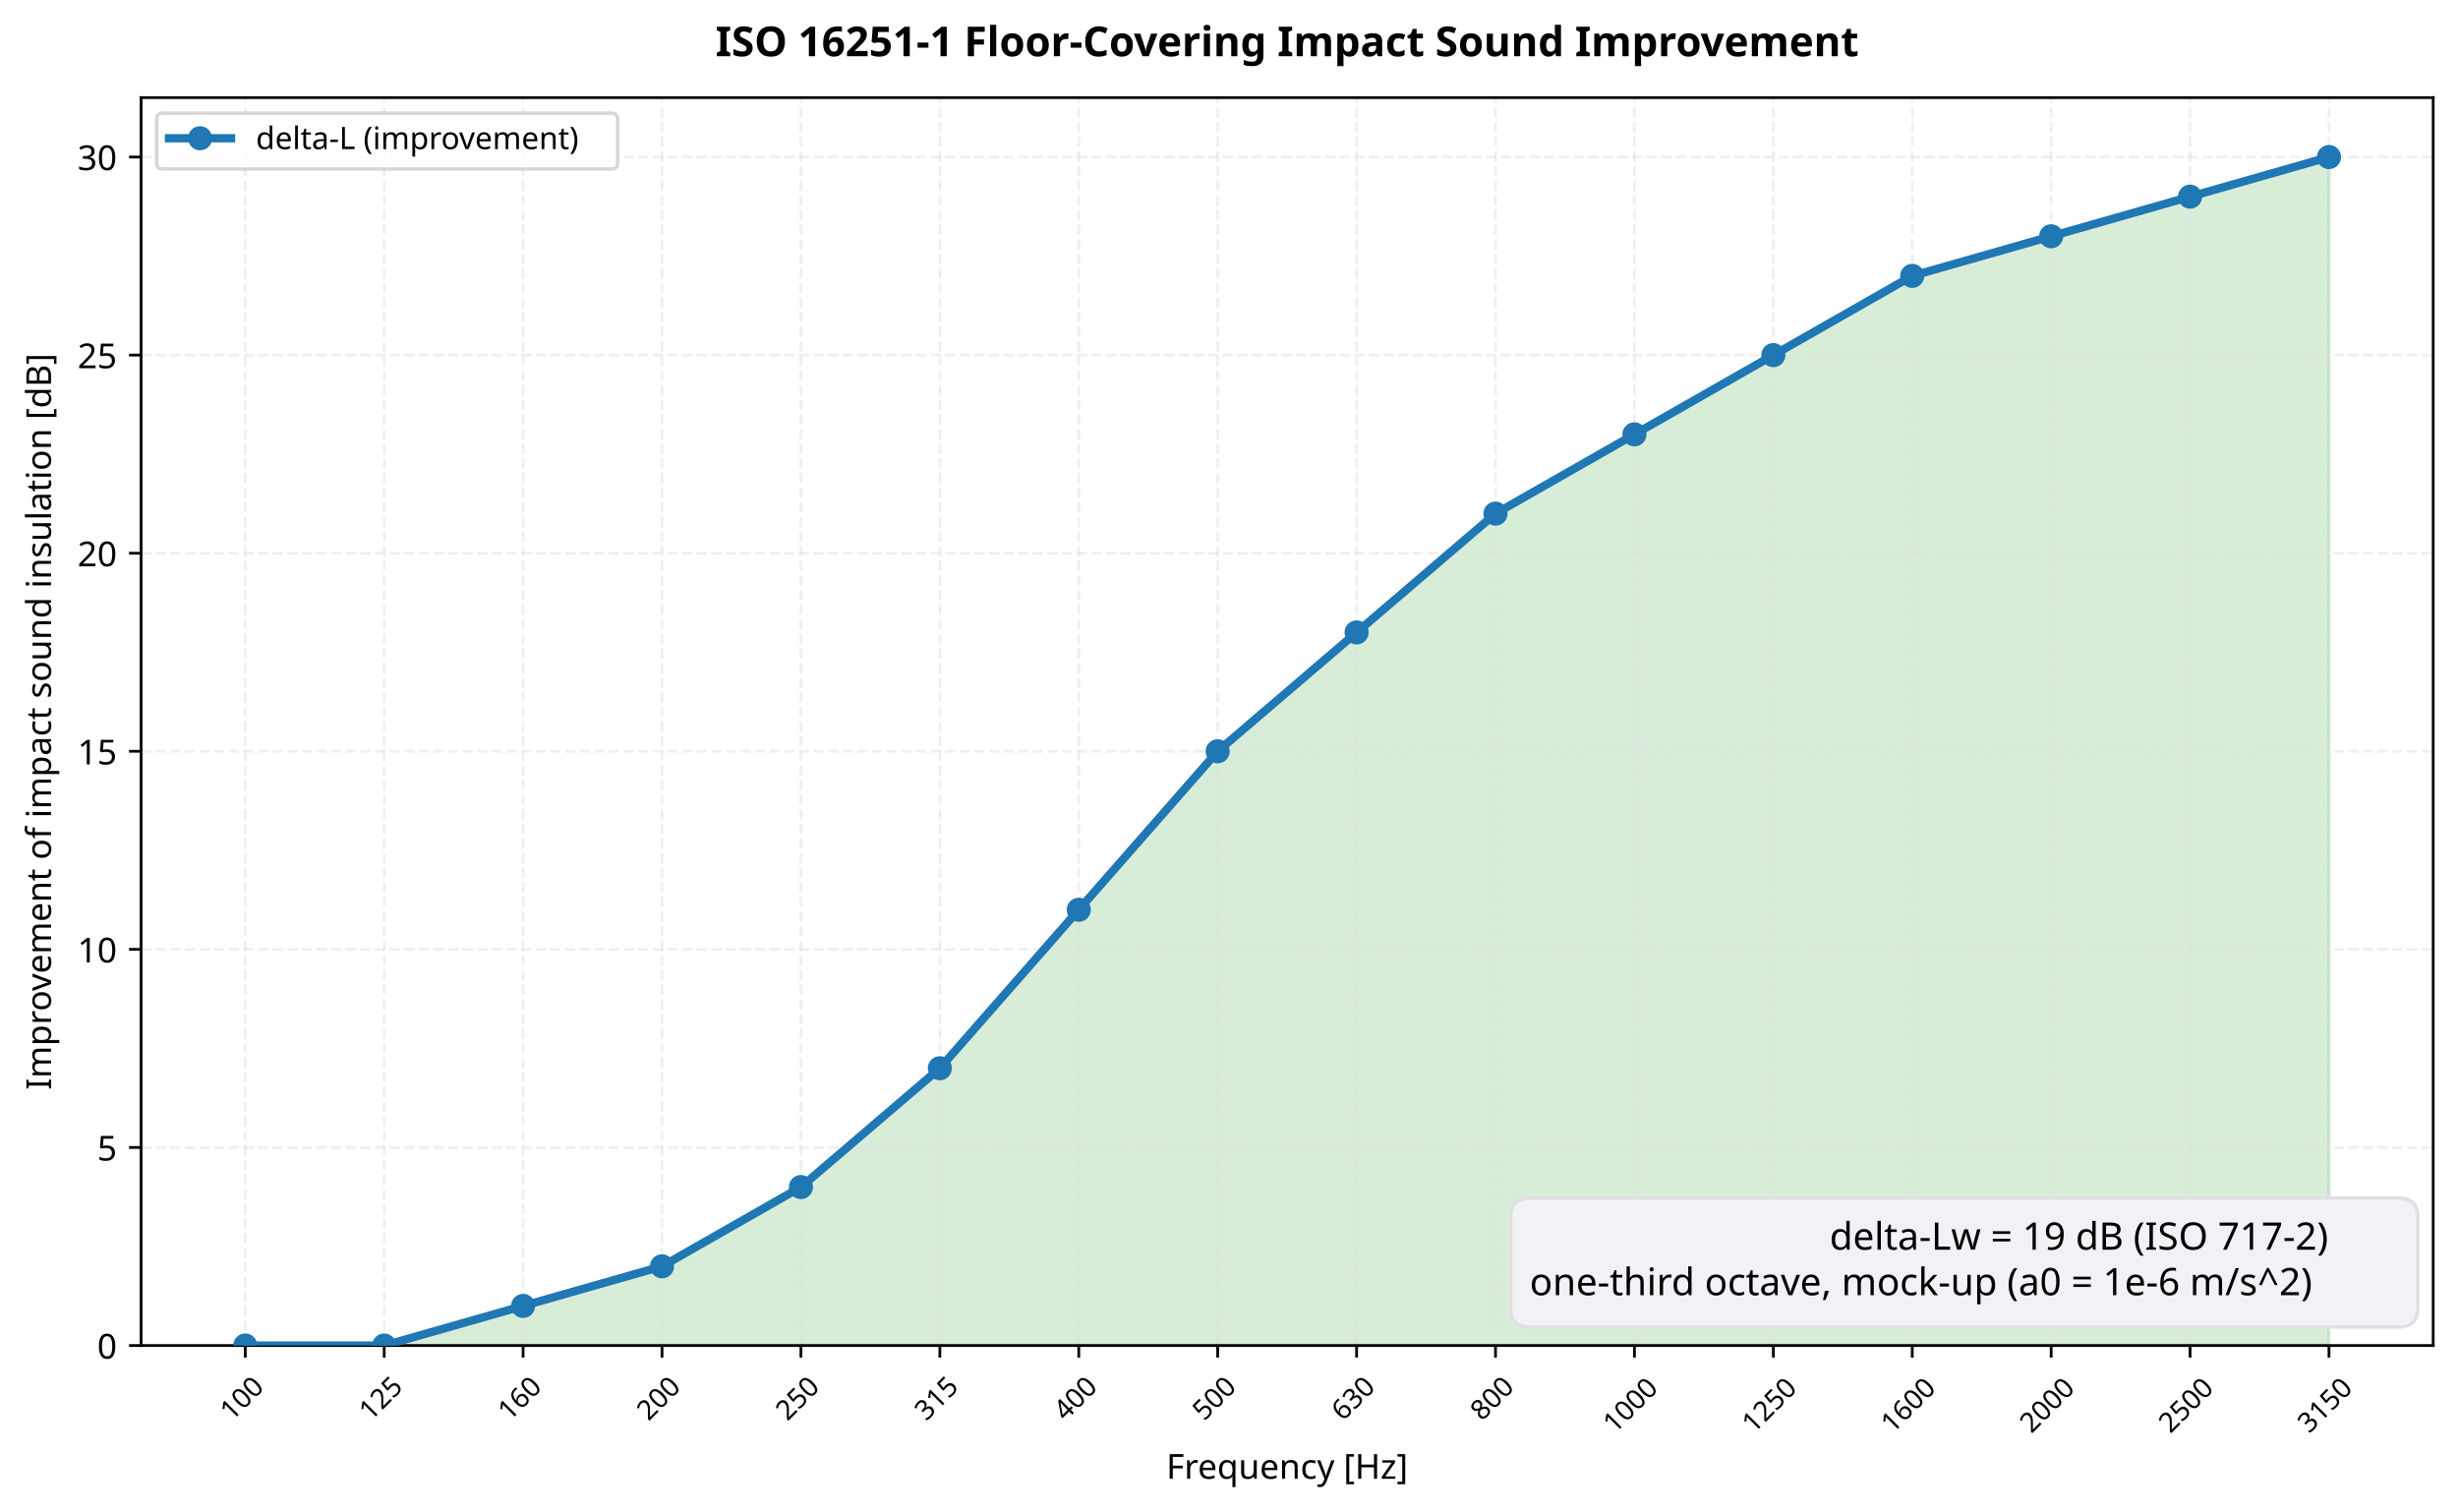
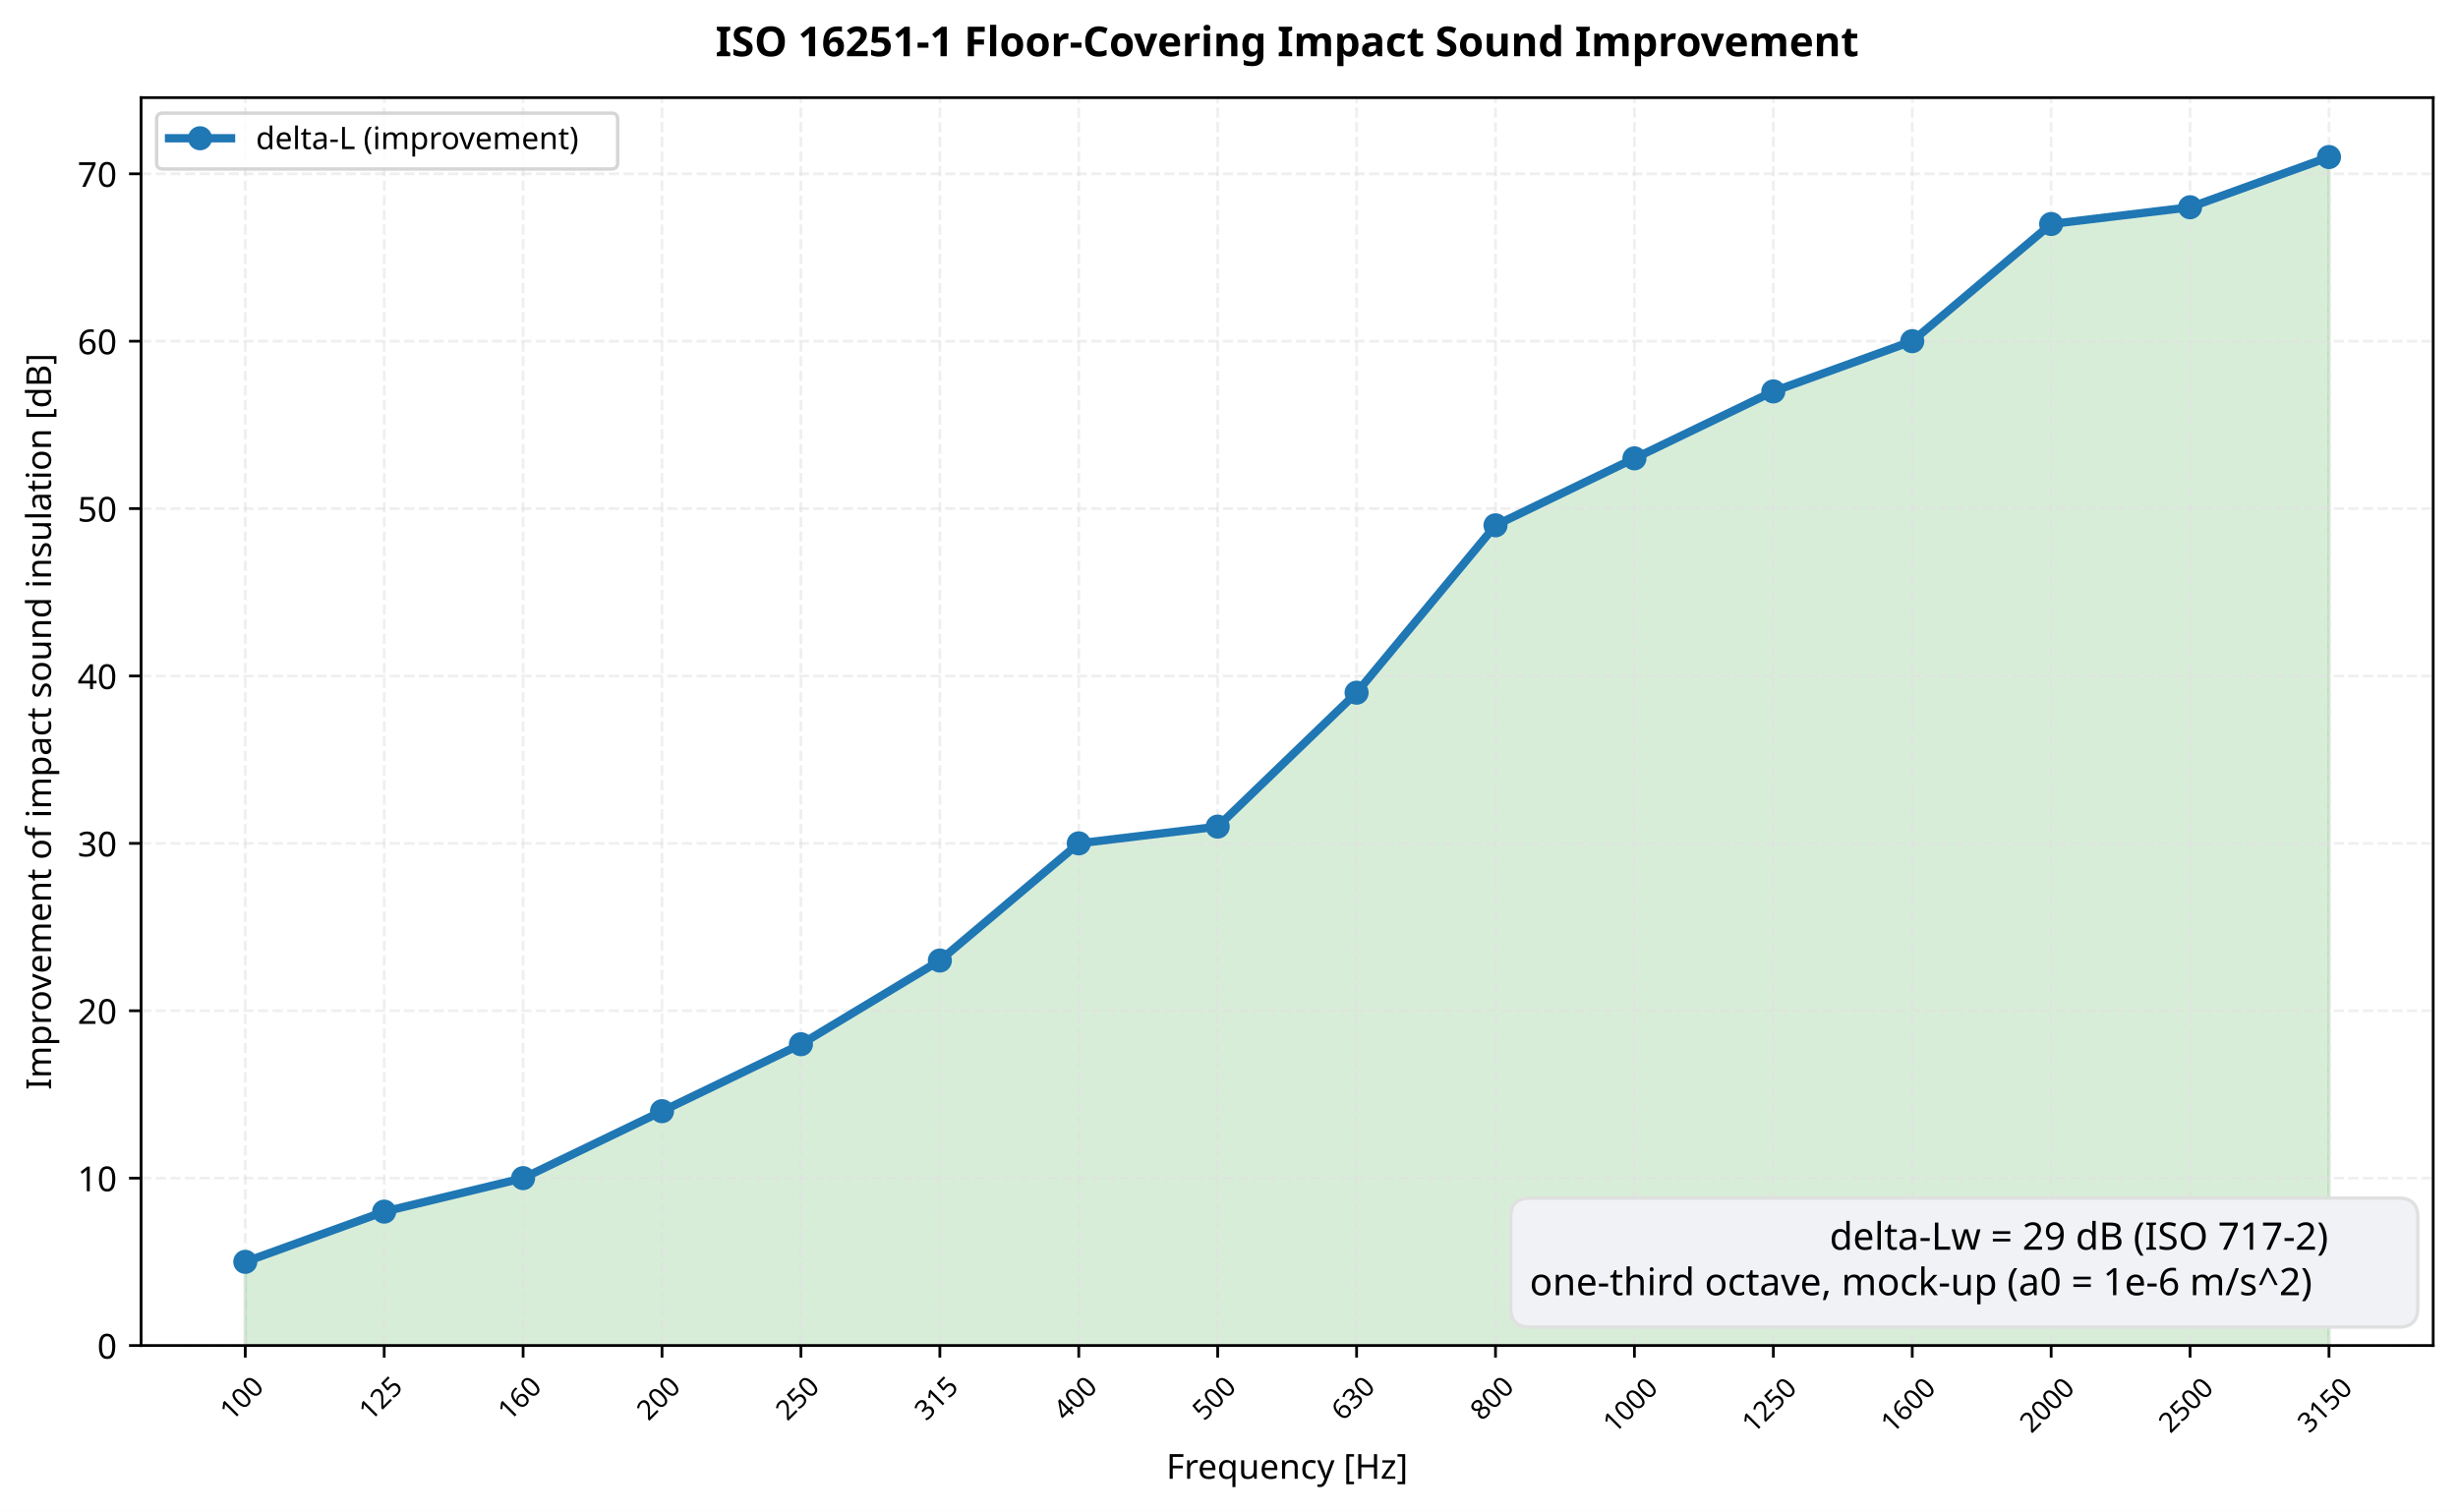
<svg xmlns="http://www.w3.org/2000/svg" xmlns:xlink="http://www.w3.org/1999/xlink" width="712.963pt" height="438.579pt" viewBox="0 0 712.963 438.579" version="1.1">
  <defs>
    <style type="text/css">*{stroke-linejoin: round; stroke-linecap: butt}</style>
  </defs>
  <g id="figure_1">
    <g id="patch_1">
      <path d="M -0 438.579  L 712.963 438.579  L 712.963 0  L -0 0  z " style="fill: #ffffff" />
    </g>
    <g id="axes_1">
      <g id="patch_2">
        <path d="M 40.926 390.325  L 705.763 390.325  L 705.763 28.318  L 40.926 28.318  z " style="fill: #ffffff" />
      </g>
      <g id="FillBetweenPolyCollection_1">
        <defs>
-           <path id="m3f6823597b" d="M 71.146 -48.254  L 71.146 -48.254  L 111.439 -48.254  L 151.732 -48.254  L 192.025 -48.254  L 232.318 -48.254  L 272.612 -48.254  L 312.905 -48.254  L 353.198 -48.254  L 393.491 -48.254  L 433.784 -48.254  L 474.078 -48.254  L 514.371 -48.254  L 554.664 -48.254  L 594.957 -48.254  L 635.25 -48.254  L 675.544 -48.254  L 675.544 -393.023  L 675.544 -393.023  L 635.25 -381.53  L 594.957 -370.038  L 554.664 -358.546  L 514.371 -335.561  L 474.078 -312.577  L 433.784 -289.592  L 393.491 -255.115  L 353.198 -220.638  L 312.905 -174.669  L 272.612 -128.7  L 232.318 -94.223  L 192.025 -71.239  L 151.732 -59.747  L 111.439 -48.254  L 71.146 -48.254  z " style="stroke: #2ca02c; stroke-opacity: 0.18" />
+           <path id="mdee3169e35" d="M 71.146 -72.534  L 71.146 -48.254  L 111.439 -48.254  L 151.732 -48.254  L 192.025 -48.254  L 232.318 -48.254  L 272.612 -48.254  L 312.905 -48.254  L 353.198 -48.254  L 393.491 -48.254  L 433.784 -48.254  L 474.078 -48.254  L 514.371 -48.254  L 554.664 -48.254  L 594.957 -48.254  L 635.25 -48.254  L 675.544 -48.254  L 675.544 -393.023  L 675.544 -393.023  L 635.25 -378.455  L 594.957 -373.599  L 554.664 -339.608  L 514.371 -325.04  L 474.078 -305.617  L 433.784 -286.193  L 393.491 -237.634  L 353.198 -198.787  L 312.905 -193.931  L 272.612 -159.94  L 232.318 -135.66  L 192.025 -116.237  L 151.732 -96.813  L 111.439 -87.101  L 71.146 -72.534  z " style="stroke: #2ca02c; stroke-opacity: 0.18" />
        </defs>
        <g clip-path="url(#pcd9b33def8)">
-           <use xlink:href="#m3f6823597b" x="0" y="438.579" style="fill: #2ca02c; fill-opacity: 0.18; stroke: #2ca02c; stroke-opacity: 0.18" />
+           <use xlink:href="#mdee3169e35" x="0" y="438.579" style="fill: #2ca02c; fill-opacity: 0.18; stroke: #2ca02c; stroke-opacity: 0.18" />
        </g>
      </g>
      <g id="matplotlib.axis_1">
        <g id="xtick_1">
          <g id="line2d_1">
            <path d="M 71.146 390.325  L 71.146 28.318  " clip-path="url(#pcd9b33def8)" style="fill: none; stroke-dasharray: 2.96,1.28; stroke-dashoffset: 0; stroke: #e0e0e0; stroke-opacity: 0.5; stroke-width: 0.8" />
          </g>
          <g id="line2d_2">
            <defs>
              <path id="m3d27035b55" d="M 0 0  L 0 3.5  " style="stroke: #000000; stroke-width: 0.8" />
            </defs>
            <g>
              <use xlink:href="#m3d27035b55" x="71.146" y="390.325" style="stroke: #000000; stroke-width: 0.8" />
            </g>
          </g>
          <g id="text_1">
            <text style="font-size: 8px; font-family: sans-serif" transform="translate(67.21637 412.4202) rotate(-45)">100</text>
          </g>
        </g>
        <g id="xtick_2">
          <g id="line2d_3">
            <path d="M 111.439 390.325  L 111.439 28.318  " clip-path="url(#pcd9b33def8)" style="fill: none; stroke-dasharray: 2.96,1.28; stroke-dashoffset: 0; stroke: #e0e0e0; stroke-opacity: 0.5; stroke-width: 0.8" />
          </g>
          <g id="line2d_4">
            <g>
              <use xlink:href="#m3d27035b55" x="111.439" y="390.325" style="stroke: #000000; stroke-width: 0.8" />
            </g>
          </g>
          <g id="text_2">
            <text style="font-size: 8px; font-family: sans-serif" transform="translate(107.5096 412.4202) rotate(-45)">125</text>
          </g>
        </g>
        <g id="xtick_3">
          <g id="line2d_5">
            <path d="M 151.732 390.325  L 151.732 28.318  " clip-path="url(#pcd9b33def8)" style="fill: none; stroke-dasharray: 2.96,1.28; stroke-dashoffset: 0; stroke: #e0e0e0; stroke-opacity: 0.5; stroke-width: 0.8" />
          </g>
          <g id="line2d_6">
            <g>
              <use xlink:href="#m3d27035b55" x="151.732" y="390.325" style="stroke: #000000; stroke-width: 0.8" />
            </g>
          </g>
          <g id="text_3">
            <text style="font-size: 8px; font-family: sans-serif" transform="translate(147.8028 412.4202) rotate(-45)">160</text>
          </g>
        </g>
        <g id="xtick_4">
          <g id="line2d_7">
            <path d="M 192.025 390.325  L 192.025 28.318  " clip-path="url(#pcd9b33def8)" style="fill: none; stroke-dasharray: 2.96,1.28; stroke-dashoffset: 0; stroke: #e0e0e0; stroke-opacity: 0.5; stroke-width: 0.8" />
          </g>
          <g id="line2d_8">
            <g>
              <use xlink:href="#m3d27035b55" x="192.025" y="390.325" style="stroke: #000000; stroke-width: 0.8" />
            </g>
          </g>
          <g id="text_4">
            <text style="font-size: 8px; font-family: sans-serif" transform="translate(188.0959 412.4202) rotate(-45)">200</text>
          </g>
        </g>
        <g id="xtick_5">
          <g id="line2d_9">
            <path d="M 232.318 390.325  L 232.318 28.318  " clip-path="url(#pcd9b33def8)" style="fill: none; stroke-dasharray: 2.96,1.28; stroke-dashoffset: 0; stroke: #e0e0e0; stroke-opacity: 0.5; stroke-width: 0.8" />
          </g>
          <g id="line2d_10">
            <g>
              <use xlink:href="#m3d27035b55" x="232.318" y="390.325" style="stroke: #000000; stroke-width: 0.8" />
            </g>
          </g>
          <g id="text_5">
            <text style="font-size: 8px; font-family: sans-serif" transform="translate(228.3891 412.4202) rotate(-45)">250</text>
          </g>
        </g>
        <g id="xtick_6">
          <g id="line2d_11">
            <path d="M 272.612 390.325  L 272.612 28.318  " clip-path="url(#pcd9b33def8)" style="fill: none; stroke-dasharray: 2.96,1.28; stroke-dashoffset: 0; stroke: #e0e0e0; stroke-opacity: 0.5; stroke-width: 0.8" />
          </g>
          <g id="line2d_12">
            <g>
              <use xlink:href="#m3d27035b55" x="272.612" y="390.325" style="stroke: #000000; stroke-width: 0.8" />
            </g>
          </g>
          <g id="text_6">
            <text style="font-size: 8px; font-family: sans-serif" transform="translate(268.6823 412.4202) rotate(-45)">315</text>
          </g>
        </g>
        <g id="xtick_7">
          <g id="line2d_13">
            <path d="M 312.905 390.325  L 312.905 28.318  " clip-path="url(#pcd9b33def8)" style="fill: none; stroke-dasharray: 2.96,1.28; stroke-dashoffset: 0; stroke: #e0e0e0; stroke-opacity: 0.5; stroke-width: 0.8" />
          </g>
          <g id="line2d_14">
            <g>
              <use xlink:href="#m3d27035b55" x="312.905" y="390.325" style="stroke: #000000; stroke-width: 0.8" />
            </g>
          </g>
          <g id="text_7">
            <text style="font-size: 8px; font-family: sans-serif" transform="translate(308.9755 412.4202) rotate(-45)">400</text>
          </g>
        </g>
        <g id="xtick_8">
          <g id="line2d_15">
            <path d="M 353.198 390.325  L 353.198 28.318  " clip-path="url(#pcd9b33def8)" style="fill: none; stroke-dasharray: 2.96,1.28; stroke-dashoffset: 0; stroke: #e0e0e0; stroke-opacity: 0.5; stroke-width: 0.8" />
          </g>
          <g id="line2d_16">
            <g>
              <use xlink:href="#m3d27035b55" x="353.198" y="390.325" style="stroke: #000000; stroke-width: 0.8" />
            </g>
          </g>
          <g id="text_8">
            <text style="font-size: 8px; font-family: sans-serif" transform="translate(349.2687 412.4202) rotate(-45)">500</text>
          </g>
        </g>
        <g id="xtick_9">
          <g id="line2d_17">
            <path d="M 393.491 390.325  L 393.491 28.318  " clip-path="url(#pcd9b33def8)" style="fill: none; stroke-dasharray: 2.96,1.28; stroke-dashoffset: 0; stroke: #e0e0e0; stroke-opacity: 0.5; stroke-width: 0.8" />
          </g>
          <g id="line2d_18">
            <g>
              <use xlink:href="#m3d27035b55" x="393.491" y="390.325" style="stroke: #000000; stroke-width: 0.8" />
            </g>
          </g>
          <g id="text_9">
            <text style="font-size: 8px; font-family: sans-serif" transform="translate(389.5619 412.4202) rotate(-45)">630</text>
          </g>
        </g>
        <g id="xtick_10">
          <g id="line2d_19">
            <path d="M 433.784 390.325  L 433.784 28.318  " clip-path="url(#pcd9b33def8)" style="fill: none; stroke-dasharray: 2.96,1.28; stroke-dashoffset: 0; stroke: #e0e0e0; stroke-opacity: 0.5; stroke-width: 0.8" />
          </g>
          <g id="line2d_20">
            <g>
              <use xlink:href="#m3d27035b55" x="433.784" y="390.325" style="stroke: #000000; stroke-width: 0.8" />
            </g>
          </g>
          <g id="text_10">
            <text style="font-size: 8px; font-family: sans-serif" transform="translate(429.8551 412.4202) rotate(-45)">800</text>
          </g>
        </g>
        <g id="xtick_11">
          <g id="line2d_21">
            <path d="M 474.078 390.325  L 474.078 28.318  " clip-path="url(#pcd9b33def8)" style="fill: none; stroke-dasharray: 2.96,1.28; stroke-dashoffset: 0; stroke: #e0e0e0; stroke-opacity: 0.5; stroke-width: 0.8" />
          </g>
          <g id="line2d_22">
            <g>
              <use xlink:href="#m3d27035b55" x="474.078" y="390.325" style="stroke: #000000; stroke-width: 0.8" />
            </g>
          </g>
          <g id="text_11">
            <text style="font-size: 8px; font-family: sans-serif" transform="translate(468.3487 416.0194) rotate(-45)">1000</text>
          </g>
        </g>
        <g id="xtick_12">
          <g id="line2d_23">
            <path d="M 514.371 390.325  L 514.371 28.318  " clip-path="url(#pcd9b33def8)" style="fill: none; stroke-dasharray: 2.96,1.28; stroke-dashoffset: 0; stroke: #e0e0e0; stroke-opacity: 0.5; stroke-width: 0.8" />
          </g>
          <g id="line2d_24">
            <g>
              <use xlink:href="#m3d27035b55" x="514.371" y="390.325" style="stroke: #000000; stroke-width: 0.8" />
            </g>
          </g>
          <g id="text_12">
            <text style="font-size: 8px; font-family: sans-serif" transform="translate(508.6419 416.0194) rotate(-45)">1250</text>
          </g>
        </g>
        <g id="xtick_13">
          <g id="line2d_25">
            <path d="M 554.664 390.325  L 554.664 28.318  " clip-path="url(#pcd9b33def8)" style="fill: none; stroke-dasharray: 2.96,1.28; stroke-dashoffset: 0; stroke: #e0e0e0; stroke-opacity: 0.5; stroke-width: 0.8" />
          </g>
          <g id="line2d_26">
            <g>
              <use xlink:href="#m3d27035b55" x="554.664" y="390.325" style="stroke: #000000; stroke-width: 0.8" />
            </g>
          </g>
          <g id="text_13">
            <text style="font-size: 8px; font-family: sans-serif" transform="translate(548.9351 416.0194) rotate(-45)">1600</text>
          </g>
        </g>
        <g id="xtick_14">
          <g id="line2d_27">
            <path d="M 594.957 390.325  L 594.957 28.318  " clip-path="url(#pcd9b33def8)" style="fill: none; stroke-dasharray: 2.96,1.28; stroke-dashoffset: 0; stroke: #e0e0e0; stroke-opacity: 0.5; stroke-width: 0.8" />
          </g>
          <g id="line2d_28">
            <g>
              <use xlink:href="#m3d27035b55" x="594.957" y="390.325" style="stroke: #000000; stroke-width: 0.8" />
            </g>
          </g>
          <g id="text_14">
            <text style="font-size: 8px; font-family: sans-serif" transform="translate(589.2283 416.0194) rotate(-45)">2000</text>
          </g>
        </g>
        <g id="xtick_15">
          <g id="line2d_29">
            <path d="M 635.25 390.325  L 635.25 28.318  " clip-path="url(#pcd9b33def8)" style="fill: none; stroke-dasharray: 2.96,1.28; stroke-dashoffset: 0; stroke: #e0e0e0; stroke-opacity: 0.5; stroke-width: 0.8" />
          </g>
          <g id="line2d_30">
            <g>
              <use xlink:href="#m3d27035b55" x="635.25" y="390.325" style="stroke: #000000; stroke-width: 0.8" />
            </g>
          </g>
          <g id="text_15">
            <text style="font-size: 8px; font-family: sans-serif" transform="translate(629.5215 416.0194) rotate(-45)">2500</text>
          </g>
        </g>
        <g id="xtick_16">
          <g id="line2d_31">
            <path d="M 675.544 390.325  L 675.544 28.318  " clip-path="url(#pcd9b33def8)" style="fill: none; stroke-dasharray: 2.96,1.28; stroke-dashoffset: 0; stroke: #e0e0e0; stroke-opacity: 0.5; stroke-width: 0.8" />
          </g>
          <g id="line2d_32">
            <g>
              <use xlink:href="#m3d27035b55" x="675.544" y="390.325" style="stroke: #000000; stroke-width: 0.8" />
            </g>
          </g>
          <g id="text_16">
            <text style="font-size: 8px; font-family: sans-serif" transform="translate(669.8147 416.0194) rotate(-45)">3150</text>
          </g>
        </g>
        <g id="text_17">
          <text style="font-size: 10px; font-family: sans-serif; text-anchor: middle" x="373.345" y="428.977" transform="rotate(-0 373.3446 428.9768)">Frequency [Hz]</text>
        </g>
      </g>
      <g id="matplotlib.axis_2">
        <g id="ytick_1">
          <g id="line2d_33">
            <path d="M 40.926 390.325  L 705.763 390.325  " clip-path="url(#pcd9b33def8)" style="fill: none; stroke-dasharray: 2.96,1.28; stroke-dashoffset: 0; stroke: #e0e0e0; stroke-opacity: 0.5; stroke-width: 0.8" />
          </g>
          <g id="line2d_34">
            <defs>
              <path id="mef640d9f3a" d="M 0 0  L -3.5 0  " style="stroke: #000000; stroke-width: 0.8" />
            </defs>
            <g>
              <use xlink:href="#mef640d9f3a" x="40.926" y="390.325" style="stroke: #000000; stroke-width: 0.8" />
            </g>
          </g>
          <g id="text_18">
            <text style="font-size: 10px; font-family: sans-serif; text-anchor: end" x="33.926" y="394.124" transform="rotate(-0 33.92578 394.1237)">0</text>
          </g>
        </g>
        <g id="ytick_2">
          <g id="line2d_35">
-             <path d="M 40.926 332.863  L 705.763 332.863  " clip-path="url(#pcd9b33def8)" style="fill: none; stroke-dasharray: 2.96,1.28; stroke-dashoffset: 0; stroke: #e0e0e0; stroke-opacity: 0.5; stroke-width: 0.8" />
+             <path d="M 40.926 341.766  L 705.763 341.766  " clip-path="url(#pcd9b33def8)" style="fill: none; stroke-dasharray: 2.96,1.28; stroke-dashoffset: 0; stroke: #e0e0e0; stroke-opacity: 0.5; stroke-width: 0.8" />
          </g>
          <g id="line2d_36">
            <g>
-               <use xlink:href="#mef640d9f3a" x="40.926" y="332.863" style="stroke: #000000; stroke-width: 0.8" />
+               <use xlink:href="#mef640d9f3a" x="40.926" y="341.766" style="stroke: #000000; stroke-width: 0.8" />
            </g>
          </g>
          <g id="text_19">
-             <text style="font-size: 10px; font-family: sans-serif; text-anchor: end" x="33.926" y="336.662" transform="rotate(-0 33.92578 336.6623)">5</text>
+             <text style="font-size: 10px; font-family: sans-serif; text-anchor: end" x="33.926" y="345.565" transform="rotate(-0 33.92578 345.5647)">10</text>
          </g>
        </g>
        <g id="ytick_3">
          <g id="line2d_37">
-             <path d="M 40.926 275.402  L 705.763 275.402  " clip-path="url(#pcd9b33def8)" style="fill: none; stroke-dasharray: 2.96,1.28; stroke-dashoffset: 0; stroke: #e0e0e0; stroke-opacity: 0.5; stroke-width: 0.8" />
+             <path d="M 40.926 293.207  L 705.763 293.207  " clip-path="url(#pcd9b33def8)" style="fill: none; stroke-dasharray: 2.96,1.28; stroke-dashoffset: 0; stroke: #e0e0e0; stroke-opacity: 0.5; stroke-width: 0.8" />
          </g>
          <g id="line2d_38">
            <g>
-               <use xlink:href="#mef640d9f3a" x="40.926" y="275.402" style="stroke: #000000; stroke-width: 0.8" />
+               <use xlink:href="#mef640d9f3a" x="40.926" y="293.207" style="stroke: #000000; stroke-width: 0.8" />
            </g>
          </g>
          <g id="text_20">
-             <text style="font-size: 10px; font-family: sans-serif; text-anchor: end" x="33.926" y="279.201" transform="rotate(-0 33.92578 279.2009)">10</text>
+             <text style="font-size: 10px; font-family: sans-serif; text-anchor: end" x="33.926" y="297.006" transform="rotate(-0 33.92578 297.0058)">20</text>
          </g>
        </g>
        <g id="ytick_4">
          <g id="line2d_39">
-             <path d="M 40.926 217.941  L 705.763 217.941  " clip-path="url(#pcd9b33def8)" style="fill: none; stroke-dasharray: 2.96,1.28; stroke-dashoffset: 0; stroke: #e0e0e0; stroke-opacity: 0.5; stroke-width: 0.8" />
+             <path d="M 40.926 244.648  L 705.763 244.648  " clip-path="url(#pcd9b33def8)" style="fill: none; stroke-dasharray: 2.96,1.28; stroke-dashoffset: 0; stroke: #e0e0e0; stroke-opacity: 0.5; stroke-width: 0.8" />
          </g>
          <g id="line2d_40">
            <g>
-               <use xlink:href="#mef640d9f3a" x="40.926" y="217.941" style="stroke: #000000; stroke-width: 0.8" />
+               <use xlink:href="#mef640d9f3a" x="40.926" y="244.648" style="stroke: #000000; stroke-width: 0.8" />
            </g>
          </g>
          <g id="text_21">
-             <text style="font-size: 10px; font-family: sans-serif; text-anchor: end" x="33.926" y="221.74" transform="rotate(-0 33.92578 221.7395)">15</text>
+             <text style="font-size: 10px; font-family: sans-serif; text-anchor: end" x="33.926" y="248.447" transform="rotate(-0 33.92578 248.4469)">30</text>
          </g>
        </g>
        <g id="ytick_5">
          <g id="line2d_41">
-             <path d="M 40.926 160.479  L 705.763 160.479  " clip-path="url(#pcd9b33def8)" style="fill: none; stroke-dasharray: 2.96,1.28; stroke-dashoffset: 0; stroke: #e0e0e0; stroke-opacity: 0.5; stroke-width: 0.8" />
+             <path d="M 40.926 196.089  L 705.763 196.089  " clip-path="url(#pcd9b33def8)" style="fill: none; stroke-dasharray: 2.96,1.28; stroke-dashoffset: 0; stroke: #e0e0e0; stroke-opacity: 0.5; stroke-width: 0.8" />
          </g>
          <g id="line2d_42">
            <g>
-               <use xlink:href="#mef640d9f3a" x="40.926" y="160.479" style="stroke: #000000; stroke-width: 0.8" />
+               <use xlink:href="#mef640d9f3a" x="40.926" y="196.089" style="stroke: #000000; stroke-width: 0.8" />
            </g>
          </g>
          <g id="text_22">
-             <text style="font-size: 10px; font-family: sans-serif; text-anchor: end" x="33.926" y="164.278" transform="rotate(-0 33.92578 164.2781)">20</text>
+             <text style="font-size: 10px; font-family: sans-serif; text-anchor: end" x="33.926" y="199.888" transform="rotate(-0 33.92578 199.888)">40</text>
          </g>
        </g>
        <g id="ytick_6">
          <g id="line2d_43">
-             <path d="M 40.926 103.018  L 705.763 103.018  " clip-path="url(#pcd9b33def8)" style="fill: none; stroke-dasharray: 2.96,1.28; stroke-dashoffset: 0; stroke: #e0e0e0; stroke-opacity: 0.5; stroke-width: 0.8" />
+             <path d="M 40.926 147.53  L 705.763 147.53  " clip-path="url(#pcd9b33def8)" style="fill: none; stroke-dasharray: 2.96,1.28; stroke-dashoffset: 0; stroke: #e0e0e0; stroke-opacity: 0.5; stroke-width: 0.8" />
          </g>
          <g id="line2d_44">
            <g>
-               <use xlink:href="#mef640d9f3a" x="40.926" y="103.018" style="stroke: #000000; stroke-width: 0.8" />
+               <use xlink:href="#mef640d9f3a" x="40.926" y="147.53" style="stroke: #000000; stroke-width: 0.8" />
            </g>
          </g>
          <g id="text_23">
-             <text style="font-size: 10px; font-family: sans-serif; text-anchor: end" x="33.926" y="106.817" transform="rotate(-0 33.92578 106.8167)">25</text>
+             <text style="font-size: 10px; font-family: sans-serif; text-anchor: end" x="33.926" y="151.329" transform="rotate(-0 33.92578 151.3291)">50</text>
          </g>
        </g>
        <g id="ytick_7">
          <g id="line2d_45">
-             <path d="M 40.926 45.557  L 705.763 45.557  " clip-path="url(#pcd9b33def8)" style="fill: none; stroke-dasharray: 2.96,1.28; stroke-dashoffset: 0; stroke: #e0e0e0; stroke-opacity: 0.5; stroke-width: 0.8" />
+             <path d="M 40.926 98.971  L 705.763 98.971  " clip-path="url(#pcd9b33def8)" style="fill: none; stroke-dasharray: 2.96,1.28; stroke-dashoffset: 0; stroke: #e0e0e0; stroke-opacity: 0.5; stroke-width: 0.8" />
          </g>
          <g id="line2d_46">
            <g>
-               <use xlink:href="#mef640d9f3a" x="40.926" y="45.557" style="stroke: #000000; stroke-width: 0.8" />
+               <use xlink:href="#mef640d9f3a" x="40.926" y="98.971" style="stroke: #000000; stroke-width: 0.8" />
            </g>
          </g>
          <g id="text_24">
-             <text style="font-size: 10px; font-family: sans-serif; text-anchor: end" x="33.926" y="49.355" transform="rotate(-0 33.92578 49.35537)">30</text>
-           </g>
-         </g>
-         <g id="text_25">
+             <text style="font-size: 10px; font-family: sans-serif; text-anchor: end" x="33.926" y="102.77" transform="rotate(-0 33.92578 102.7702)">60</text>
+           </g>
+         </g>
+         <g id="ytick_8">
+           <g id="line2d_47">
+             <path d="M 40.926 50.412  L 705.763 50.412  " clip-path="url(#pcd9b33def8)" style="fill: none; stroke-dasharray: 2.96,1.28; stroke-dashoffset: 0; stroke: #e0e0e0; stroke-opacity: 0.5; stroke-width: 0.8" />
+           </g>
+           <g id="line2d_48">
+             <g>
+               <use xlink:href="#mef640d9f3a" x="40.926" y="50.412" style="stroke: #000000; stroke-width: 0.8" />
+             </g>
+           </g>
+           <g id="text_25">
+             <text style="font-size: 10px; font-family: sans-serif; text-anchor: end" x="33.926" y="54.211" transform="rotate(-0 33.92578 54.21126)">70</text>
+           </g>
+         </g>
+         <g id="text_26">
          <text style="font-size: 10px; font-family: sans-serif; text-anchor: middle" x="14.798" y="209.321" transform="rotate(-90 14.79844 209.3215)">Improvement of impact sound insulation [dB]</text>
        </g>
      </g>
      <g id="patch_3">
        <path d="M 40.926 390.325  L 40.926 28.318  " style="fill: none; stroke: #000000; stroke-width: 0.8; stroke-linejoin: miter; stroke-linecap: square" />
      </g>
      <g id="patch_4">
        <path d="M 705.763 390.325  L 705.763 28.318  " style="fill: none; stroke: #000000; stroke-width: 0.8; stroke-linejoin: miter; stroke-linecap: square" />
      </g>
      <g id="patch_5">
        <path d="M 40.926 390.325  L 705.763 390.325  " style="fill: none; stroke: #000000; stroke-width: 0.8; stroke-linejoin: miter; stroke-linecap: square" />
      </g>
      <g id="patch_6">
        <path d="M 40.926 28.318  L 705.763 28.318  " style="fill: none; stroke: #000000; stroke-width: 0.8; stroke-linejoin: miter; stroke-linecap: square" />
      </g>
-       <g id="text_26">
+       <g id="text_27">
        <g id="patch_7">
          <path d="M 443.688 384.965  L 695.791 384.965  Q 701.291 384.965 701.291 379.465  L 701.291 353.059  Q 701.291 347.559 695.791 347.559  L 443.688 347.559  Q 438.188 347.559 438.188 353.059  L 438.188 379.465  Q 438.188 384.965 443.688 384.965  z " style="fill: #f0f2f5; stroke: #e0e0e0; stroke-linejoin: miter" />
        </g>
-         <text style="font-size: 11px; font-family: sans-serif" transform="translate(530.6809 362.518)">delta-Lw = 19 dB  (ISO 717-2)</text>
+         <text style="font-size: 11px; font-family: sans-serif" transform="translate(530.6809 362.518)">delta-Lw = 29 dB  (ISO 717-2)</text>
        <text style="font-size: 11px; font-family: sans-serif" transform="translate(443.6881 375.721)">one-third octave, mock-up (a0 = 1e-6 m/s^2)</text>
      </g>
-       <g id="text_27">
+       <g id="text_28">
        <text style="font-weight: 700; font-size: 12px; font-family: sans-serif; text-anchor: middle" x="373.345" y="16.318" transform="rotate(-0 373.3446 16.31812)">ISO 16251-1 Floor-Covering Impact Sound Improvement</text>
      </g>
-       <g id="line2d_47">
-         <path d="M 71.146 390.325  L 111.439 390.325  L 151.732 378.833  L 192.025 367.34  L 232.318 344.356  L 272.612 309.879  L 312.905 263.91  L 353.198 217.941  L 393.491 183.464  L 433.784 148.987  L 474.078 126.002  L 514.371 103.018  L 554.664 80.033  L 594.957 68.541  L 635.25 57.049  L 675.544 45.557  " clip-path="url(#pcd9b33def8)" style="fill: none; stroke: #1f77b4; stroke-width: 2.4; stroke-linecap: square" />
+       <g id="line2d_49">
+         <path d="M 71.146 366.045  L 111.439 351.478  L 151.732 341.766  L 192.025 322.342  L 232.318 302.919  L 272.612 278.639  L 312.905 244.648  L 353.198 239.792  L 393.491 200.945  L 433.784 152.386  L 474.078 132.963  L 514.371 113.539  L 554.664 98.971  L 594.957 64.98  L 635.25 60.124  L 675.544 45.557  " clip-path="url(#pcd9b33def8)" style="fill: none; stroke: #1f77b4; stroke-width: 2.4; stroke-linecap: square" />
        <defs>
          <path id="m49466b02c9" d="M 0 3  C 0.796 3 1.559 2.684 2.121 2.121  C 2.684 1.559 3 0.796 3 0  C 3 -0.796 2.684 -1.559 2.121 -2.121  C 1.559 -2.684 0.796 -3 0 -3  C -0.796 -3 -1.559 -2.684 -2.121 -2.121  C -2.684 -1.559 -3 -0.796 -3 0  C -3 0.796 -2.684 1.559 -2.121 2.121  C -1.559 2.684 -0.796 3 0 3  z " style="stroke: #1f77b4" />
        </defs>
        <g clip-path="url(#pcd9b33def8)">
-           <use xlink:href="#m49466b02c9" x="71.146" y="390.325" style="fill: #1f77b4; stroke: #1f77b4" />
-           <use xlink:href="#m49466b02c9" x="111.439" y="390.325" style="fill: #1f77b4; stroke: #1f77b4" />
-           <use xlink:href="#m49466b02c9" x="151.732" y="378.833" style="fill: #1f77b4; stroke: #1f77b4" />
-           <use xlink:href="#m49466b02c9" x="192.025" y="367.34" style="fill: #1f77b4; stroke: #1f77b4" />
-           <use xlink:href="#m49466b02c9" x="232.318" y="344.356" style="fill: #1f77b4; stroke: #1f77b4" />
-           <use xlink:href="#m49466b02c9" x="272.612" y="309.879" style="fill: #1f77b4; stroke: #1f77b4" />
-           <use xlink:href="#m49466b02c9" x="312.905" y="263.91" style="fill: #1f77b4; stroke: #1f77b4" />
-           <use xlink:href="#m49466b02c9" x="353.198" y="217.941" style="fill: #1f77b4; stroke: #1f77b4" />
-           <use xlink:href="#m49466b02c9" x="393.491" y="183.464" style="fill: #1f77b4; stroke: #1f77b4" />
-           <use xlink:href="#m49466b02c9" x="433.784" y="148.987" style="fill: #1f77b4; stroke: #1f77b4" />
-           <use xlink:href="#m49466b02c9" x="474.078" y="126.002" style="fill: #1f77b4; stroke: #1f77b4" />
-           <use xlink:href="#m49466b02c9" x="514.371" y="103.018" style="fill: #1f77b4; stroke: #1f77b4" />
-           <use xlink:href="#m49466b02c9" x="554.664" y="80.033" style="fill: #1f77b4; stroke: #1f77b4" />
-           <use xlink:href="#m49466b02c9" x="594.957" y="68.541" style="fill: #1f77b4; stroke: #1f77b4" />
-           <use xlink:href="#m49466b02c9" x="635.25" y="57.049" style="fill: #1f77b4; stroke: #1f77b4" />
+           <use xlink:href="#m49466b02c9" x="71.146" y="366.045" style="fill: #1f77b4; stroke: #1f77b4" />
+           <use xlink:href="#m49466b02c9" x="111.439" y="351.478" style="fill: #1f77b4; stroke: #1f77b4" />
+           <use xlink:href="#m49466b02c9" x="151.732" y="341.766" style="fill: #1f77b4; stroke: #1f77b4" />
+           <use xlink:href="#m49466b02c9" x="192.025" y="322.342" style="fill: #1f77b4; stroke: #1f77b4" />
+           <use xlink:href="#m49466b02c9" x="232.318" y="302.919" style="fill: #1f77b4; stroke: #1f77b4" />
+           <use xlink:href="#m49466b02c9" x="272.612" y="278.639" style="fill: #1f77b4; stroke: #1f77b4" />
+           <use xlink:href="#m49466b02c9" x="312.905" y="244.648" style="fill: #1f77b4; stroke: #1f77b4" />
+           <use xlink:href="#m49466b02c9" x="353.198" y="239.792" style="fill: #1f77b4; stroke: #1f77b4" />
+           <use xlink:href="#m49466b02c9" x="393.491" y="200.945" style="fill: #1f77b4; stroke: #1f77b4" />
+           <use xlink:href="#m49466b02c9" x="433.784" y="152.386" style="fill: #1f77b4; stroke: #1f77b4" />
+           <use xlink:href="#m49466b02c9" x="474.078" y="132.963" style="fill: #1f77b4; stroke: #1f77b4" />
+           <use xlink:href="#m49466b02c9" x="514.371" y="113.539" style="fill: #1f77b4; stroke: #1f77b4" />
+           <use xlink:href="#m49466b02c9" x="554.664" y="98.971" style="fill: #1f77b4; stroke: #1f77b4" />
+           <use xlink:href="#m49466b02c9" x="594.957" y="64.98" style="fill: #1f77b4; stroke: #1f77b4" />
+           <use xlink:href="#m49466b02c9" x="635.25" y="60.124" style="fill: #1f77b4; stroke: #1f77b4" />
          <use xlink:href="#m49466b02c9" x="675.544" y="45.557" style="fill: #1f77b4; stroke: #1f77b4" />
        </g>
      </g>
      <g id="legend_1">
        <g id="patch_8">
          <path d="M 47.226 49.019  L 177.356 49.019  Q 179.156 49.019 179.156 47.219  L 179.156 34.618  Q 179.156 32.818 177.356 32.818  L 47.226 32.818  Q 45.426 32.818 45.426 34.618  L 45.426 47.219  Q 45.426 49.019 47.226 49.019  z " style="fill: #ffffff; opacity: 0.8; stroke: #cccccc; stroke-linejoin: miter" />
        </g>
-         <g id="line2d_48">
+         <g id="line2d_50">
          <path d="M 49.026 40.107  L 58.026 40.107  L 67.026 40.107  " style="fill: none; stroke: #1f77b4; stroke-width: 2.4; stroke-linecap: square" />
          <g>
            <use xlink:href="#m49466b02c9" x="58.026" y="40.107" style="fill: #1f77b4; stroke: #1f77b4" />
          </g>
        </g>
-         <g id="text_28">
+         <g id="text_29">
          <text style="font-size: 9px; font-family: sans-serif; text-anchor: start" x="74.226" y="43.257" transform="rotate(-0 74.22578 43.25672)">delta-L (improvement)</text>
        </g>
      </g>
    </g>
  </g>
  <defs>
    <clipPath id="pcd9b33def8">
      <rect x="40.926" y="28.318" width="664.838" height="362.007" />
    </clipPath>
  </defs>
</svg>
